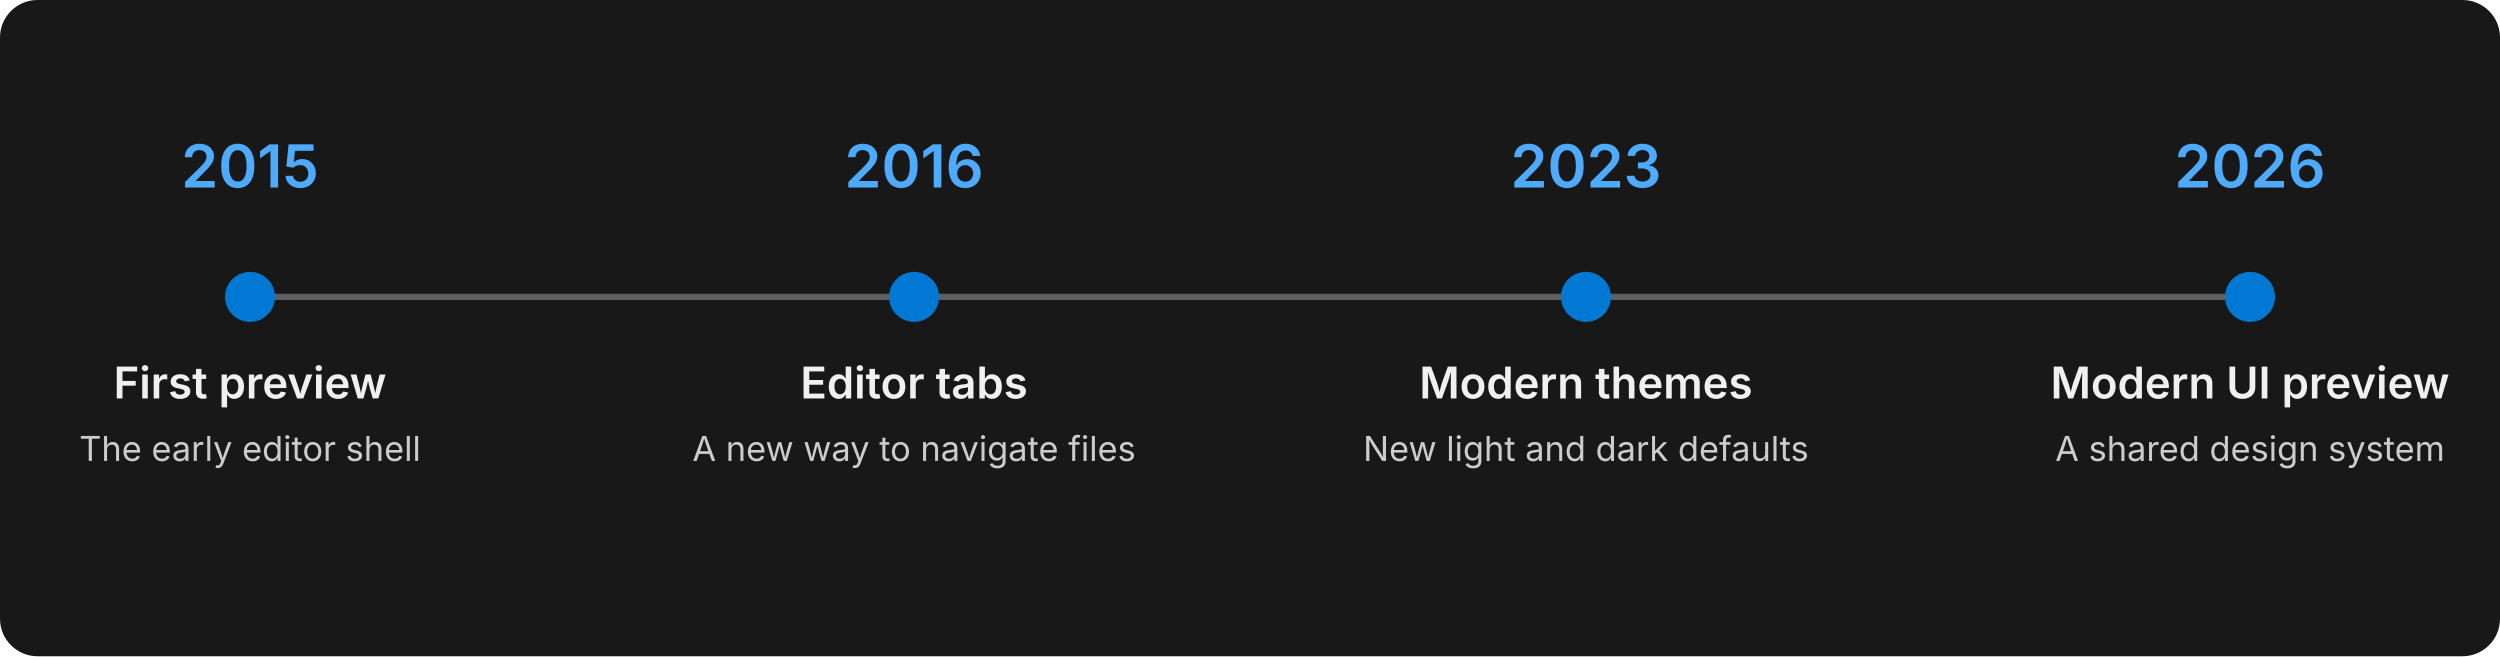
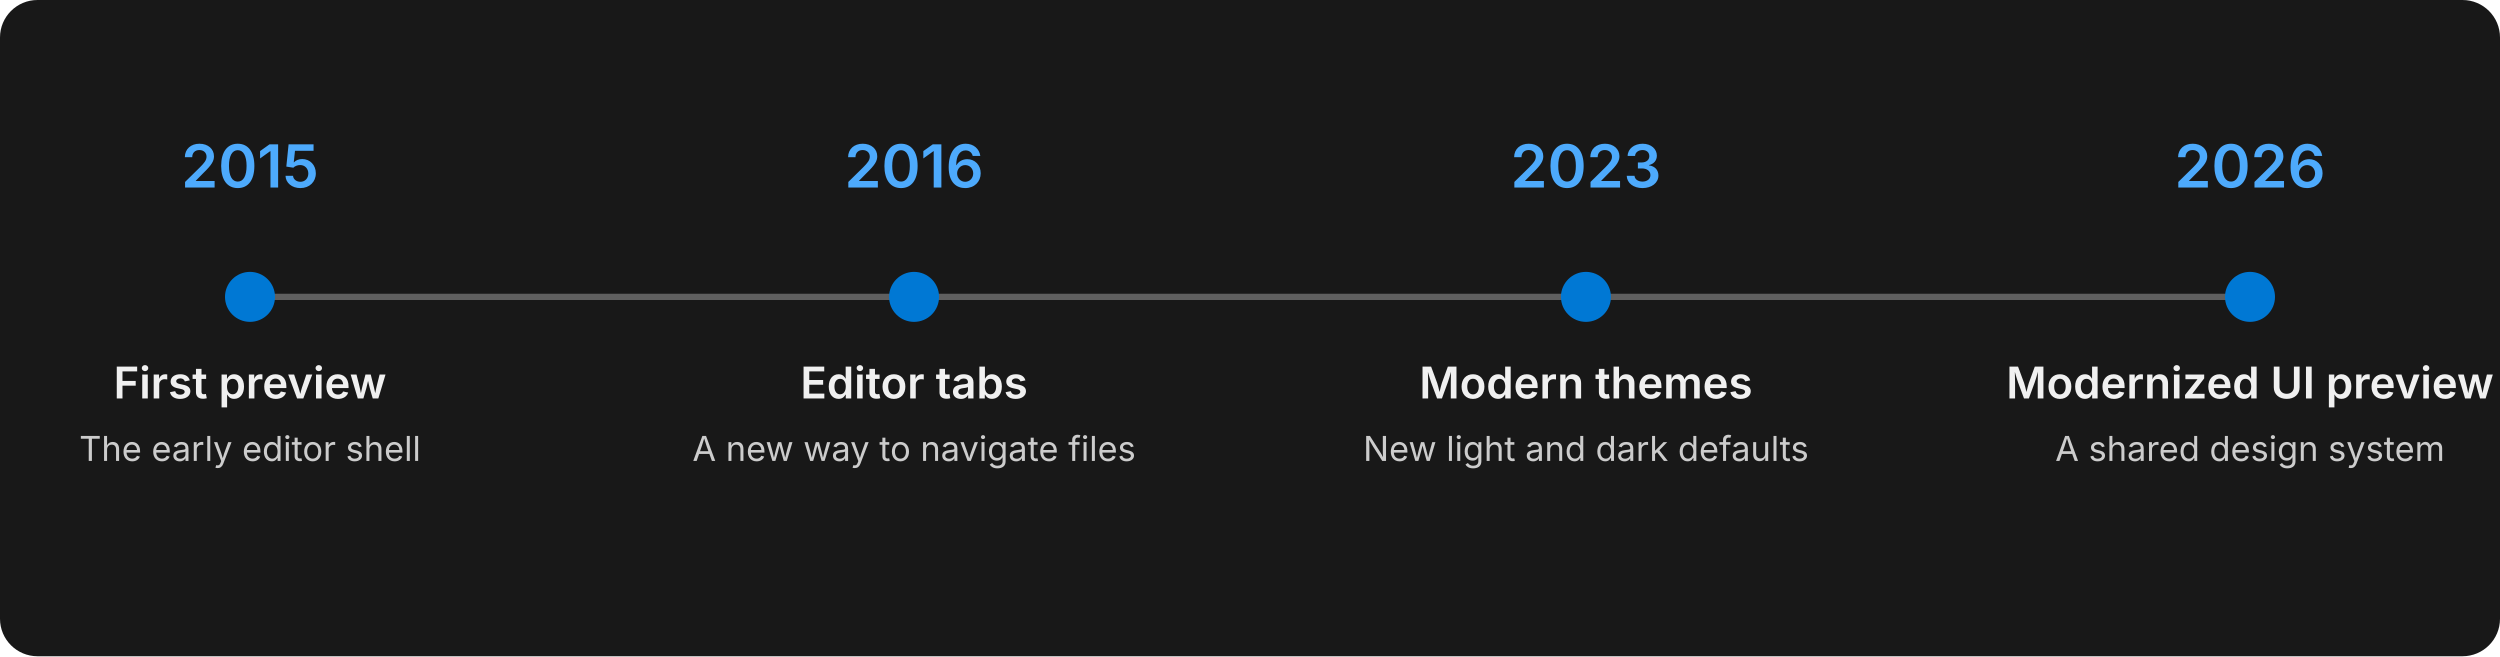
<svg xmlns="http://www.w3.org/2000/svg" width="1600" height="420" viewBox="0 0 1600 420" role="img" aria-labelledby="title description">
  <rect width="1600" height="420" rx="24" fill="#181818" />
  <line x1="160" y1="190" x2="1440" y2="190" stroke="#5f5f5f" stroke-width="4" />
  <g font-family="-apple-system, BlinkMacSystemFont, 'Segoe UI', sans-serif" text-anchor="middle">
    <g transform="translate(160 0)">
      <circle cx="0" cy="190" r="16" fill="#0078d4" />
      <text x="0" y="120" fill="#4daafc" font-size="38" font-weight="600">2015</text>
      <text x="0" y="255" fill="#f0f0f0" font-size="28" font-weight="600">First preview</text>
      <text x="0" y="295" fill="#cccccc" font-size="22">The early editor shell</text>
    </g>
    <g transform="translate(585 0)">
      <circle cx="0" cy="190" r="16" fill="#0078d4" />
      <text x="0" y="120" fill="#4daafc" font-size="38" font-weight="600">2016</text>
      <text x="0" y="255" fill="#f0f0f0" font-size="28" font-weight="600">Editor tabs</text>
      <text x="0" y="295" fill="#cccccc" font-size="22">A new way to navigate files</text>
    </g>
    <g transform="translate(1015 0)">
      <circle cx="0" cy="190" r="16" fill="#0078d4" />
      <text x="0" y="120" fill="#4daafc" font-size="38" font-weight="600">2023</text>
      <text x="0" y="255" fill="#f0f0f0" font-size="28" font-weight="600">Modern themes</text>
      <text x="0" y="295" fill="#cccccc" font-size="22">New light and dark defaults</text>
    </g>
    <g transform="translate(1440 0)">
      <circle cx="0" cy="190" r="16" fill="#0078d4" />
      <text x="0" y="120" fill="#4daafc" font-size="38" font-weight="600">2026</text>
-       <text x="0" y="255" fill="#f0f0f0" font-size="28" font-weight="600">Modern UI preview</text>
+       <text x="0" y="255" fill="#f0f0f0" font-size="28" font-weight="600">Modernized UI preview</text>
      <text x="0" y="295" fill="#cccccc" font-size="22">A shared design system</text>
    </g>
  </g>
</svg>
